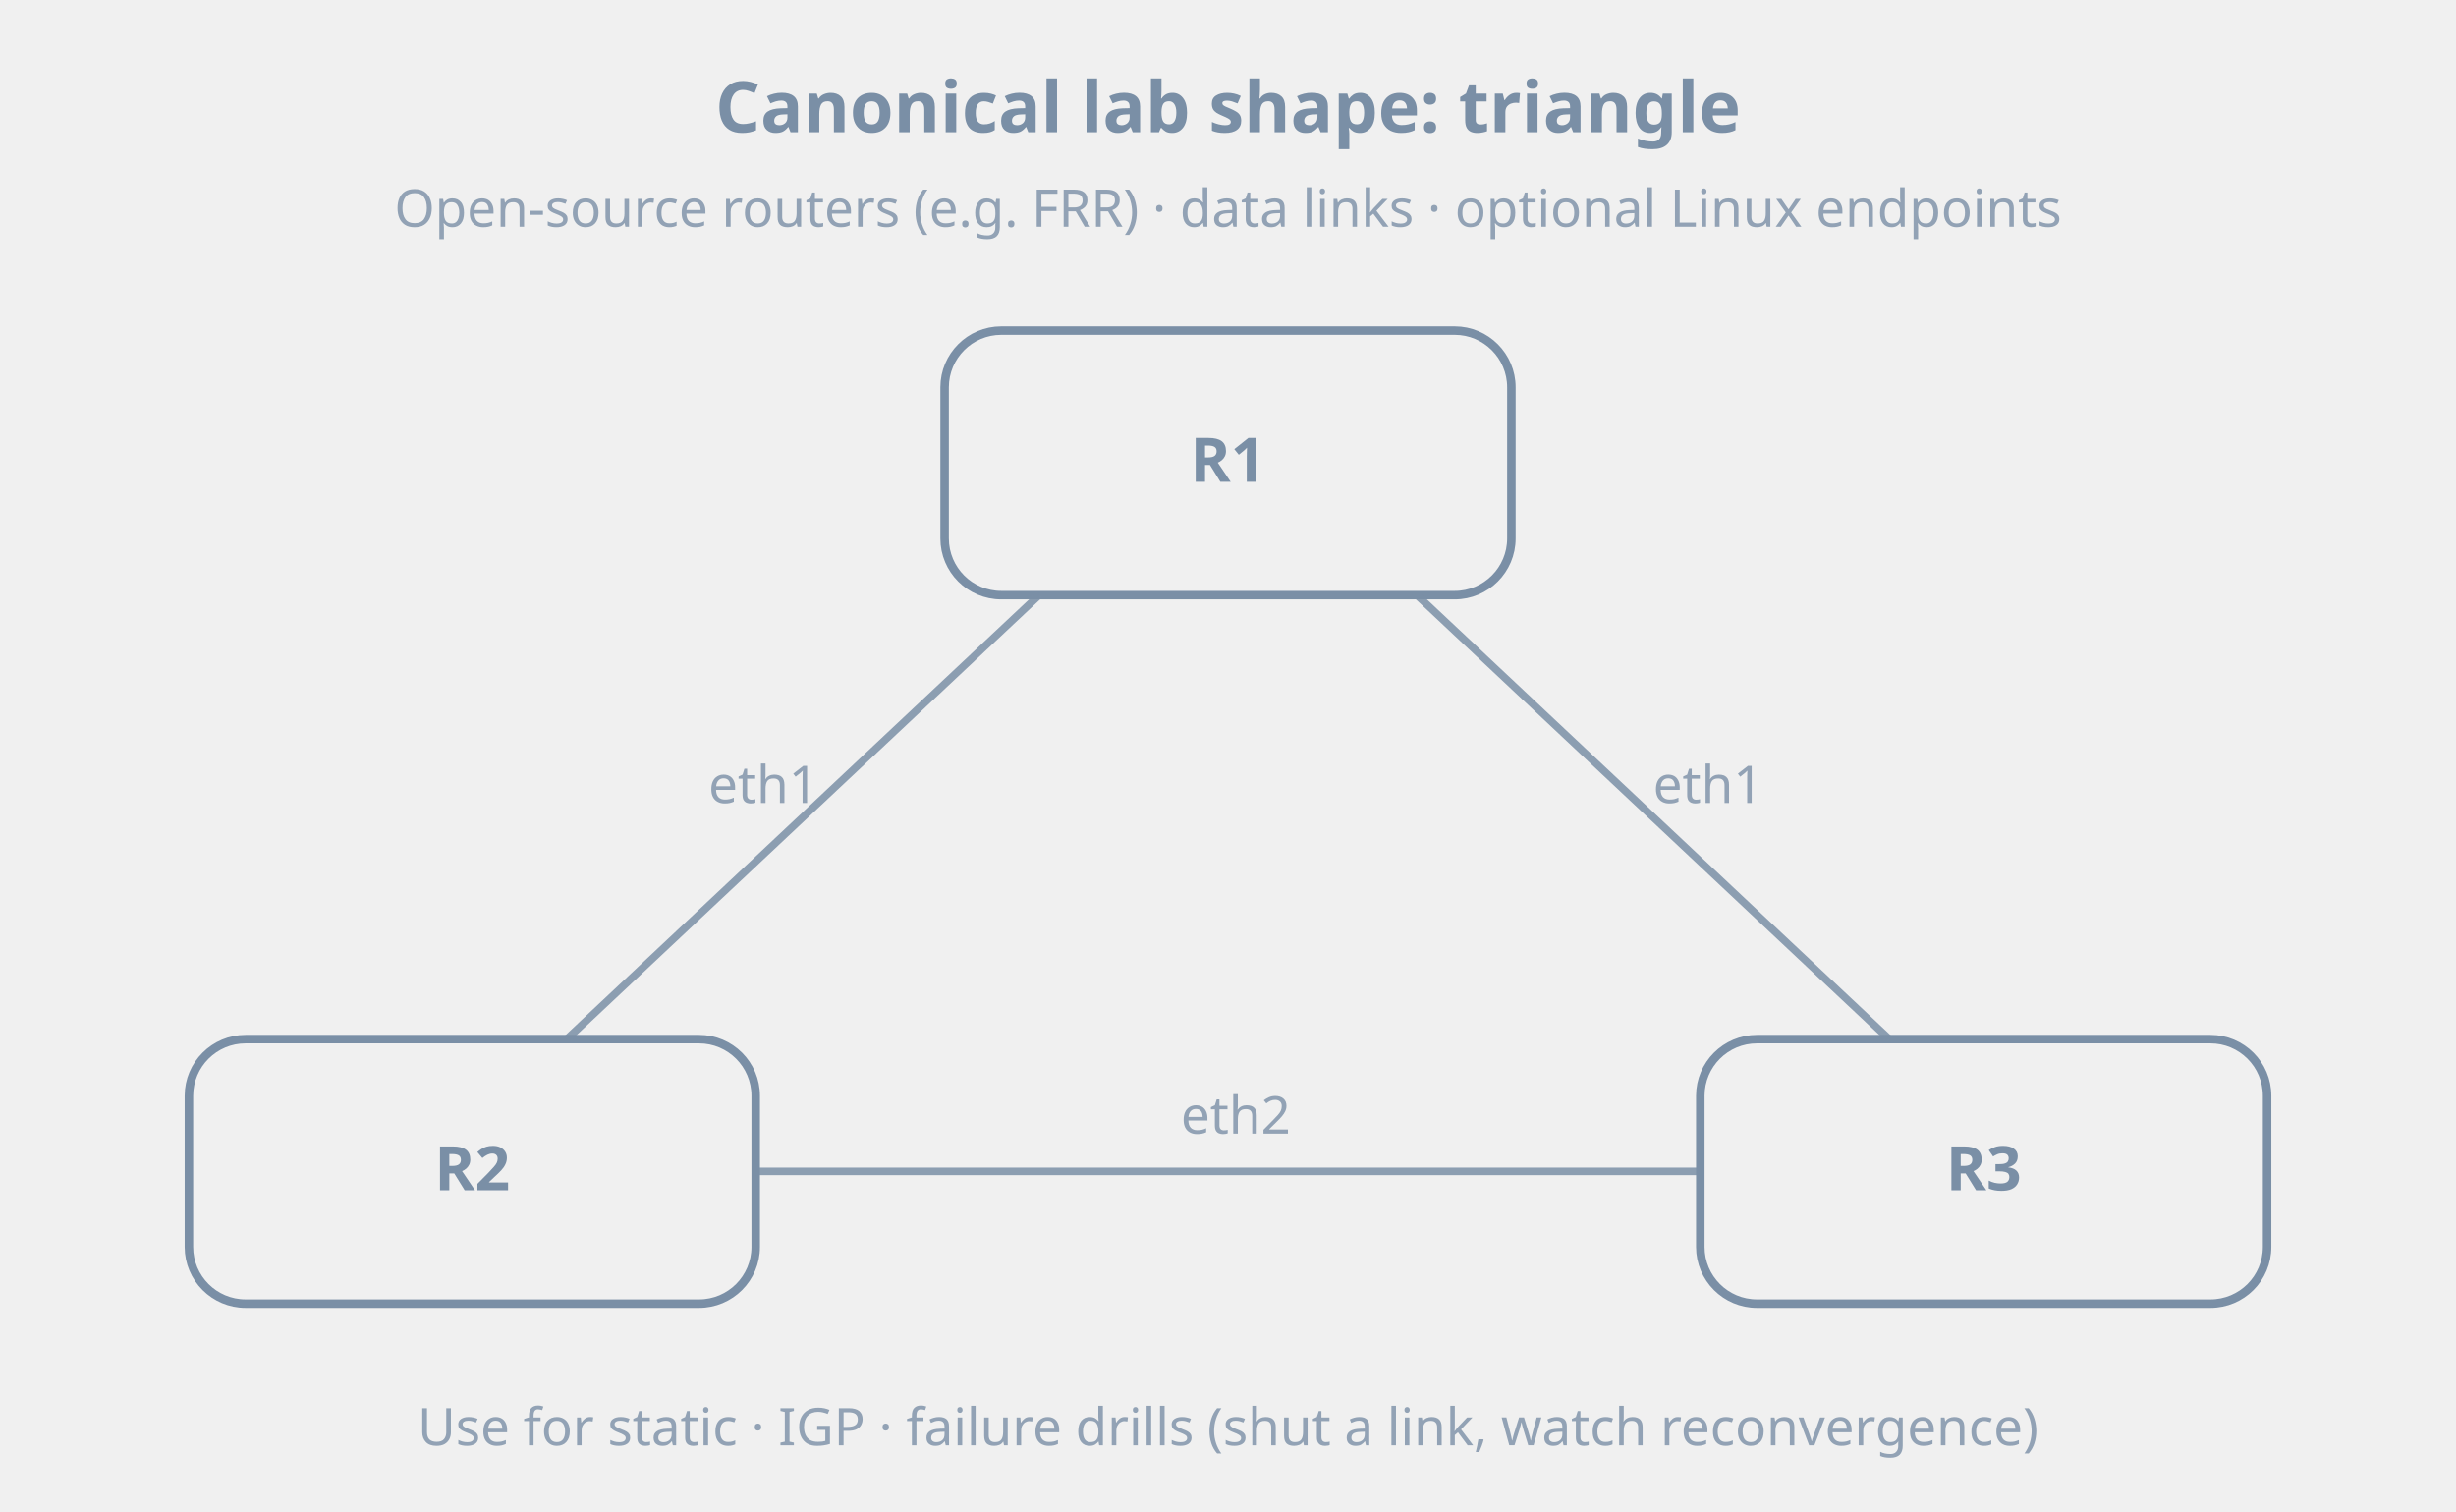
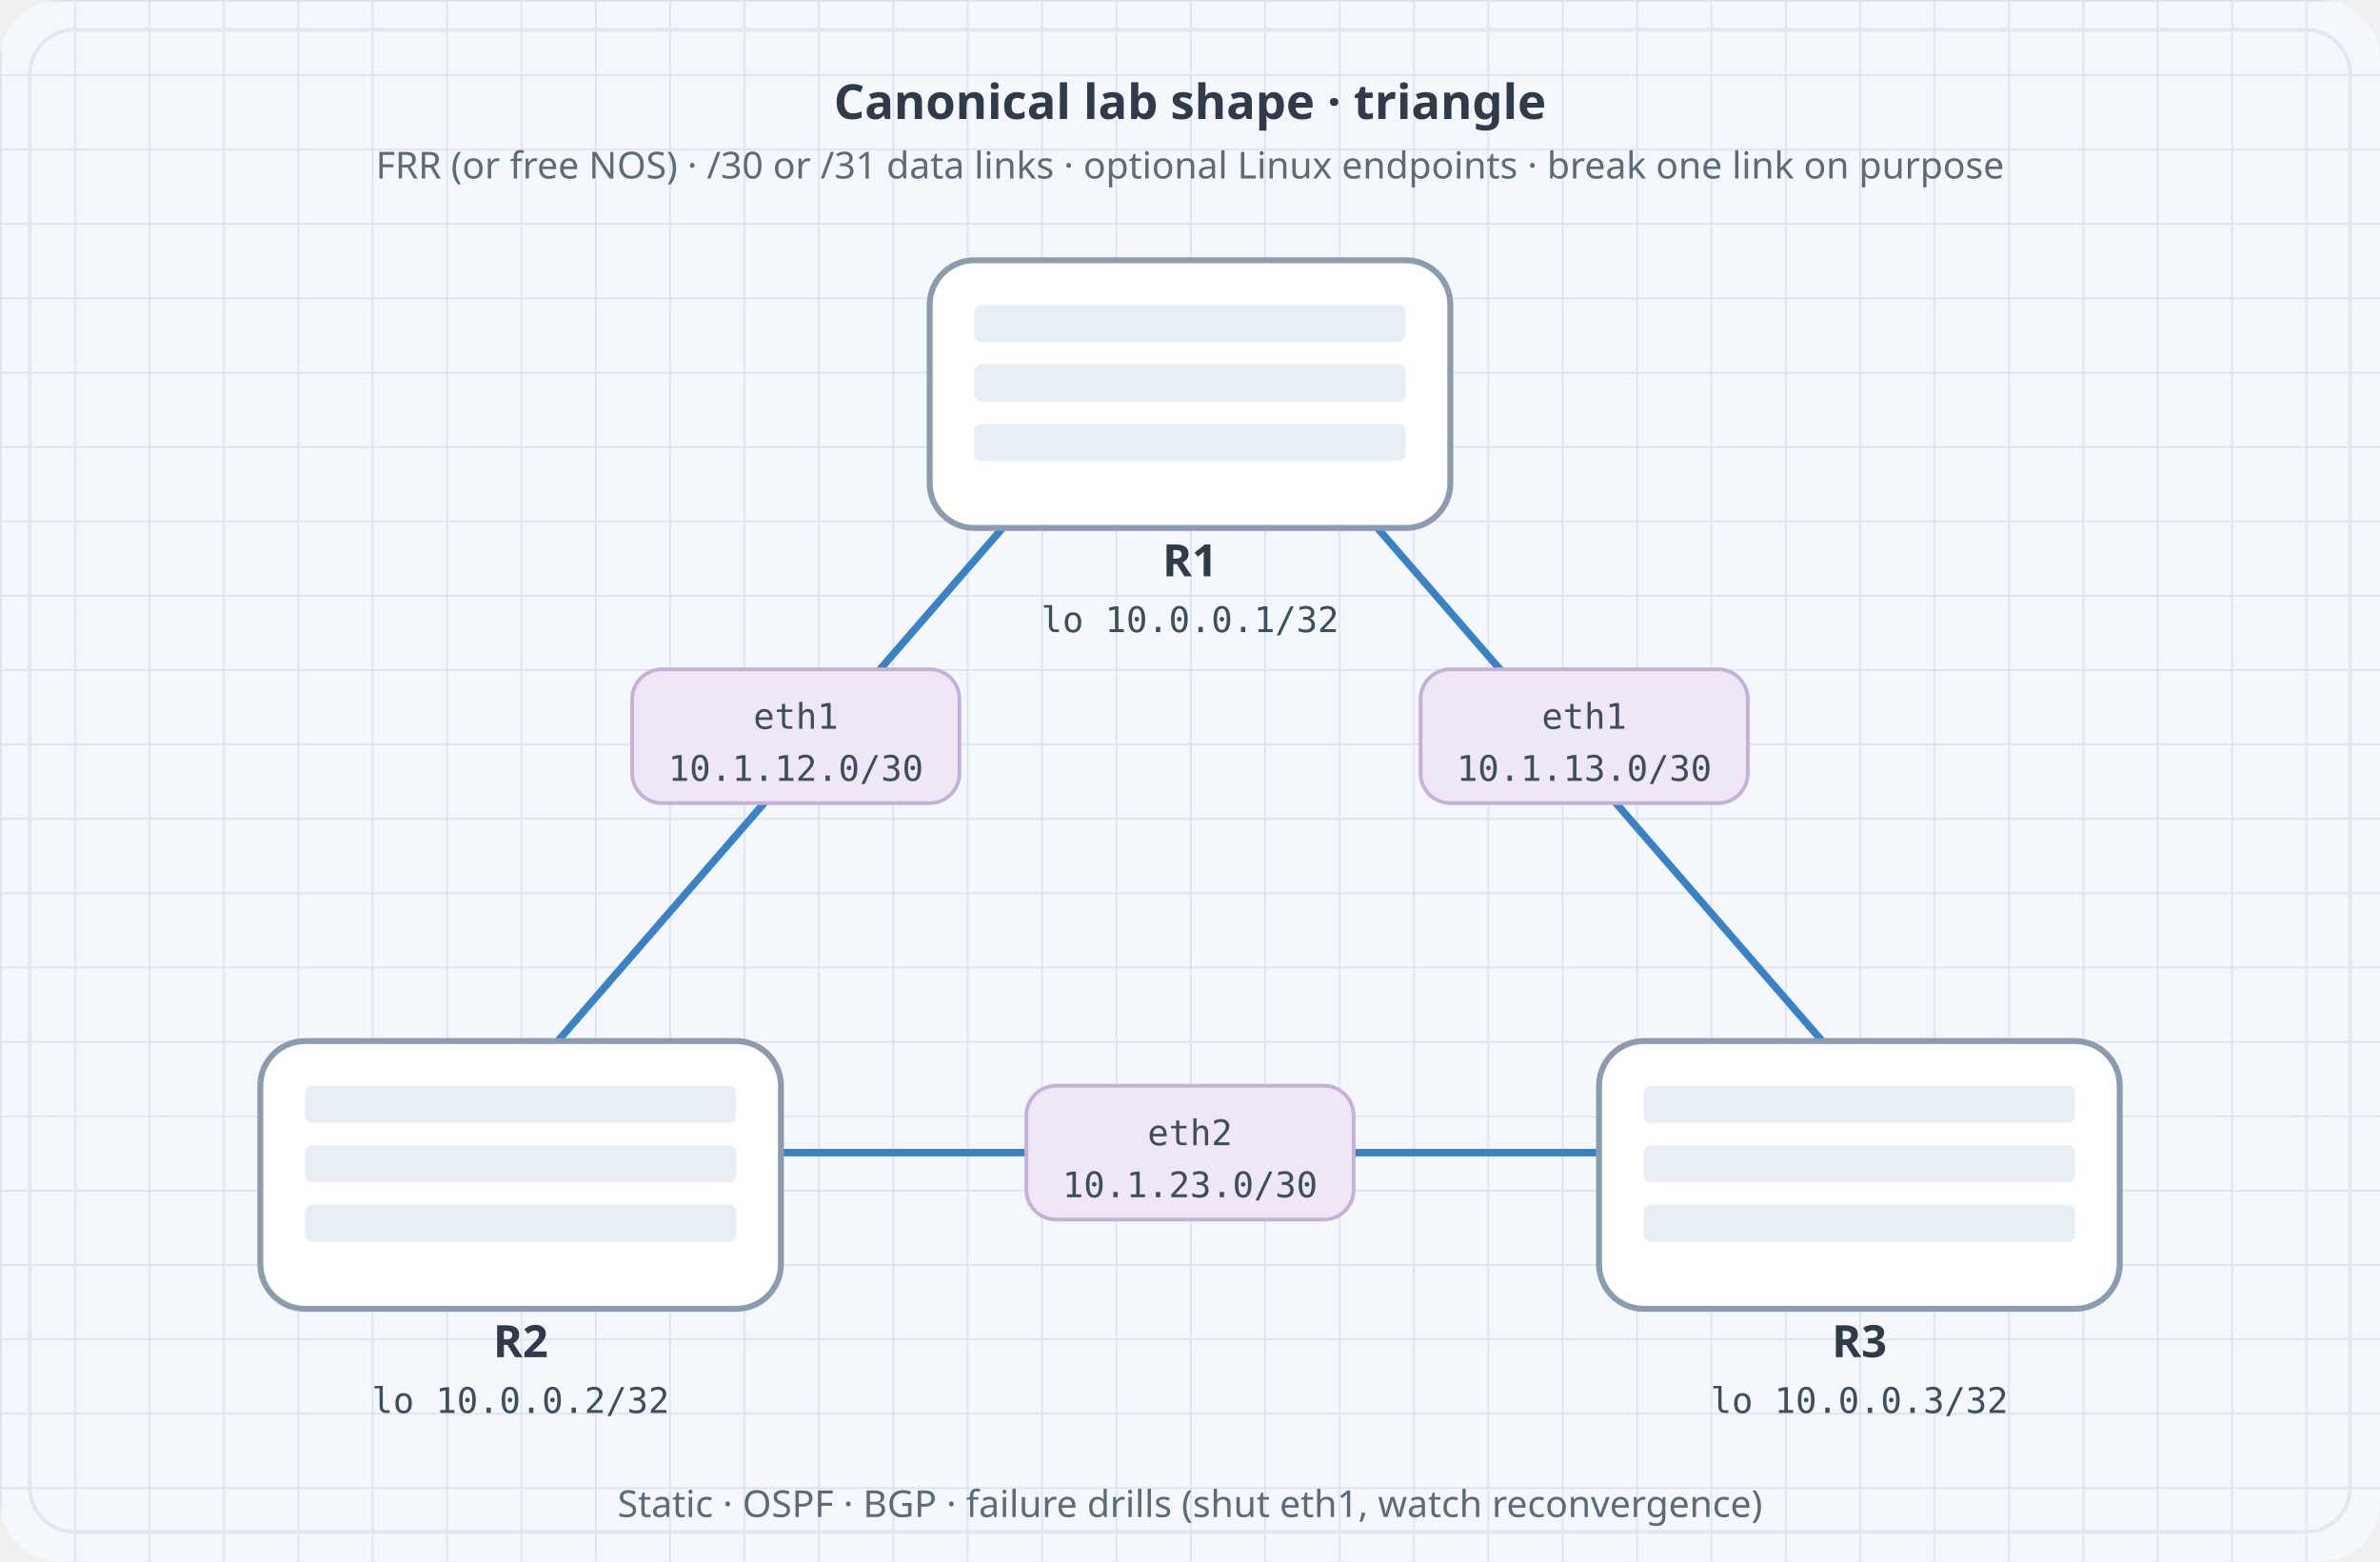
- <svg xmlns="http://www.w3.org/2000/svg" viewBox="0 0 520 320" role="img" aria-label="Three-router lab triangle topology">
-   <style>
-     .t { font-family: ui-sans-serif, system-ui, sans-serif; fill: #7a8fa6; }
-     .title { font-size: 15px; font-weight: 700; }
-     .label { font-size: 13px; font-weight: 600; }
-     .small { font-size: 11px; opacity: 0.8; }
-     .node { fill: none; stroke: #7a8fa6; stroke-width: 1.8; }
-     .link { fill: none; stroke: #7a8fa6; stroke-width: 1.6; opacity: 0.85; }
-   </style>
-   <text x="260" y="28" text-anchor="middle" class="t title">Canonical lab shape: triangle</text>
-   <text x="260" y="48" text-anchor="middle" class="t small">Open-source routers (e.g. FRR) · data links · optional Linux endpoints</text>
-   <rect class="node" x="200" y="70" width="120" height="56" rx="12" />
-   <text x="260" y="102" text-anchor="middle" class="t label">R1</text>
-   <rect class="node" x="40" y="220" width="120" height="56" rx="12" />
-   <text x="100" y="252" text-anchor="middle" class="t label">R2</text>
-   <rect class="node" x="360" y="220" width="120" height="56" rx="12" />
-   <text x="420" y="252" text-anchor="middle" class="t label">R3</text>
-   <path class="link" d="M220,126 L120,220" />
-   <path class="link" d="M300,126 L400,220" />
-   <path class="link" d="M160,248 H360" />
-   <text x="150" y="170" class="t small">eth1</text>
-   <text x="350" y="170" class="t small">eth1</text>
-   <text x="250" y="240" class="t small">eth2</text>
-   <text x="260" y="306" text-anchor="middle" class="t small">Use for static · IGP · failure drills (shut a link, watch reconvergence)</text>
+ <svg xmlns="http://www.w3.org/2000/svg" viewBox="0 0 640 420" role="img" aria-label="Three-router triangle lab topology with point-to-point links and optional hosts">
+   <defs>
+     <pattern id="grid-tri" width="20" height="20" patternUnits="userSpaceOnUse">
+       <path d="M20 0H0V20" fill="none" stroke="#d9e2ec" stroke-width="0.8" />
+     </pattern>
+     <style>
+       .title { font-family: ui-sans-serif, system-ui, sans-serif; font-size: 13px; font-weight: 700; fill: #2f3b4a; }
+       .label { font-family: ui-sans-serif, system-ui, sans-serif; font-size: 12px; font-weight: 700; fill: #2f3b4a; }
+       .muted { font-family: ui-sans-serif, system-ui, sans-serif; font-size: 10px; fill: #5c6b7a; }
+       .mono { font-family: ui-monospace, SFMono-Regular, Menlo, monospace; font-size: 9.5px; fill: #3d4f5f; }
+       .link { fill: none; stroke: #3b82c4; stroke-width: 2; stroke-linecap: round; }
+     </style>
+   </defs>
+   <rect width="640" height="420" rx="16" fill="#f4f7fb" />
+   <rect width="640" height="420" rx="16" fill="url(#grid-tri)" />
+   <rect x="8" y="8" width="624" height="404" rx="12" fill="none" stroke="#e2e8f0" />
+   <text x="320" y="32" text-anchor="middle" class="title">Canonical lab shape · triangle</text>
+   <text x="320" y="48" text-anchor="middle" class="muted">FRR (or free NOS) · /30 or /31 data links · optional Linux endpoints · break one link on purpose</text>
+   <path class="link" d="M280,130 L150,280" />
+   <path class="link" d="M360,130 L490,280" />
+   <path class="link" d="M170,310 H470" />
+   <g>
+     <rect x="250" y="70" width="140" height="72" rx="12" fill="#ffffff" stroke="#8b9bb0" stroke-width="1.6" />
+     <rect x="262" y="82" width="116" height="10" rx="2" fill="#e8eef5" />
+     <rect x="262" y="98" width="116" height="10" rx="2" fill="#e8eef5" />
+     <rect x="262" y="114" width="116" height="10" rx="2" fill="#e8eef5" />
+   </g>
+   <text x="320" y="155" text-anchor="middle" class="label">R1</text>
+   <text x="320" y="170" text-anchor="middle" class="mono">lo 10.0.0.1/32</text>
+   <g>
+     <rect x="70" y="280" width="140" height="72" rx="12" fill="#ffffff" stroke="#8b9bb0" stroke-width="1.6" />
+     <rect x="82" y="292" width="116" height="10" rx="2" fill="#e8eef5" />
+     <rect x="82" y="308" width="116" height="10" rx="2" fill="#e8eef5" />
+     <rect x="82" y="324" width="116" height="10" rx="2" fill="#e8eef5" />
+   </g>
+   <text x="140" y="365" text-anchor="middle" class="label">R2</text>
+   <text x="140" y="380" text-anchor="middle" class="mono">lo 10.0.0.2/32</text>
+   <g>
+     <rect x="430" y="280" width="140" height="72" rx="12" fill="#ffffff" stroke="#8b9bb0" stroke-width="1.6" />
+     <rect x="442" y="292" width="116" height="10" rx="2" fill="#e8eef5" />
+     <rect x="442" y="308" width="116" height="10" rx="2" fill="#e8eef5" />
+     <rect x="442" y="324" width="116" height="10" rx="2" fill="#e8eef5" />
+   </g>
+   <text x="500" y="365" text-anchor="middle" class="label">R3</text>
+   <text x="500" y="380" text-anchor="middle" class="mono">lo 10.0.0.3/32</text>
+   <g>
+     <rect x="170" y="180" width="88" height="36" rx="8" fill="#efe6f6" stroke="#c4b0d8" />
+   </g>
+   <text x="214" y="196" text-anchor="middle" class="mono">eth1</text>
+   <text x="214" y="210" text-anchor="middle" class="mono">10.1.12.0/30</text>
+   <g>
+     <rect x="382" y="180" width="88" height="36" rx="8" fill="#efe6f6" stroke="#c4b0d8" />
+   </g>
+   <text x="426" y="196" text-anchor="middle" class="mono">eth1</text>
+   <text x="426" y="210" text-anchor="middle" class="mono">10.1.13.0/30</text>
+   <g>
+     <rect x="276" y="292" width="88" height="36" rx="8" fill="#efe6f6" stroke="#c4b0d8" />
+   </g>
+   <text x="320" y="308" text-anchor="middle" class="mono">eth2</text>
+   <text x="320" y="322" text-anchor="middle" class="mono">10.1.23.0/30</text>
+   <text x="320" y="408" text-anchor="middle" class="muted">Static · OSPF · BGP · failure drills (shut eth1, watch reconvergence)</text>
</svg>
